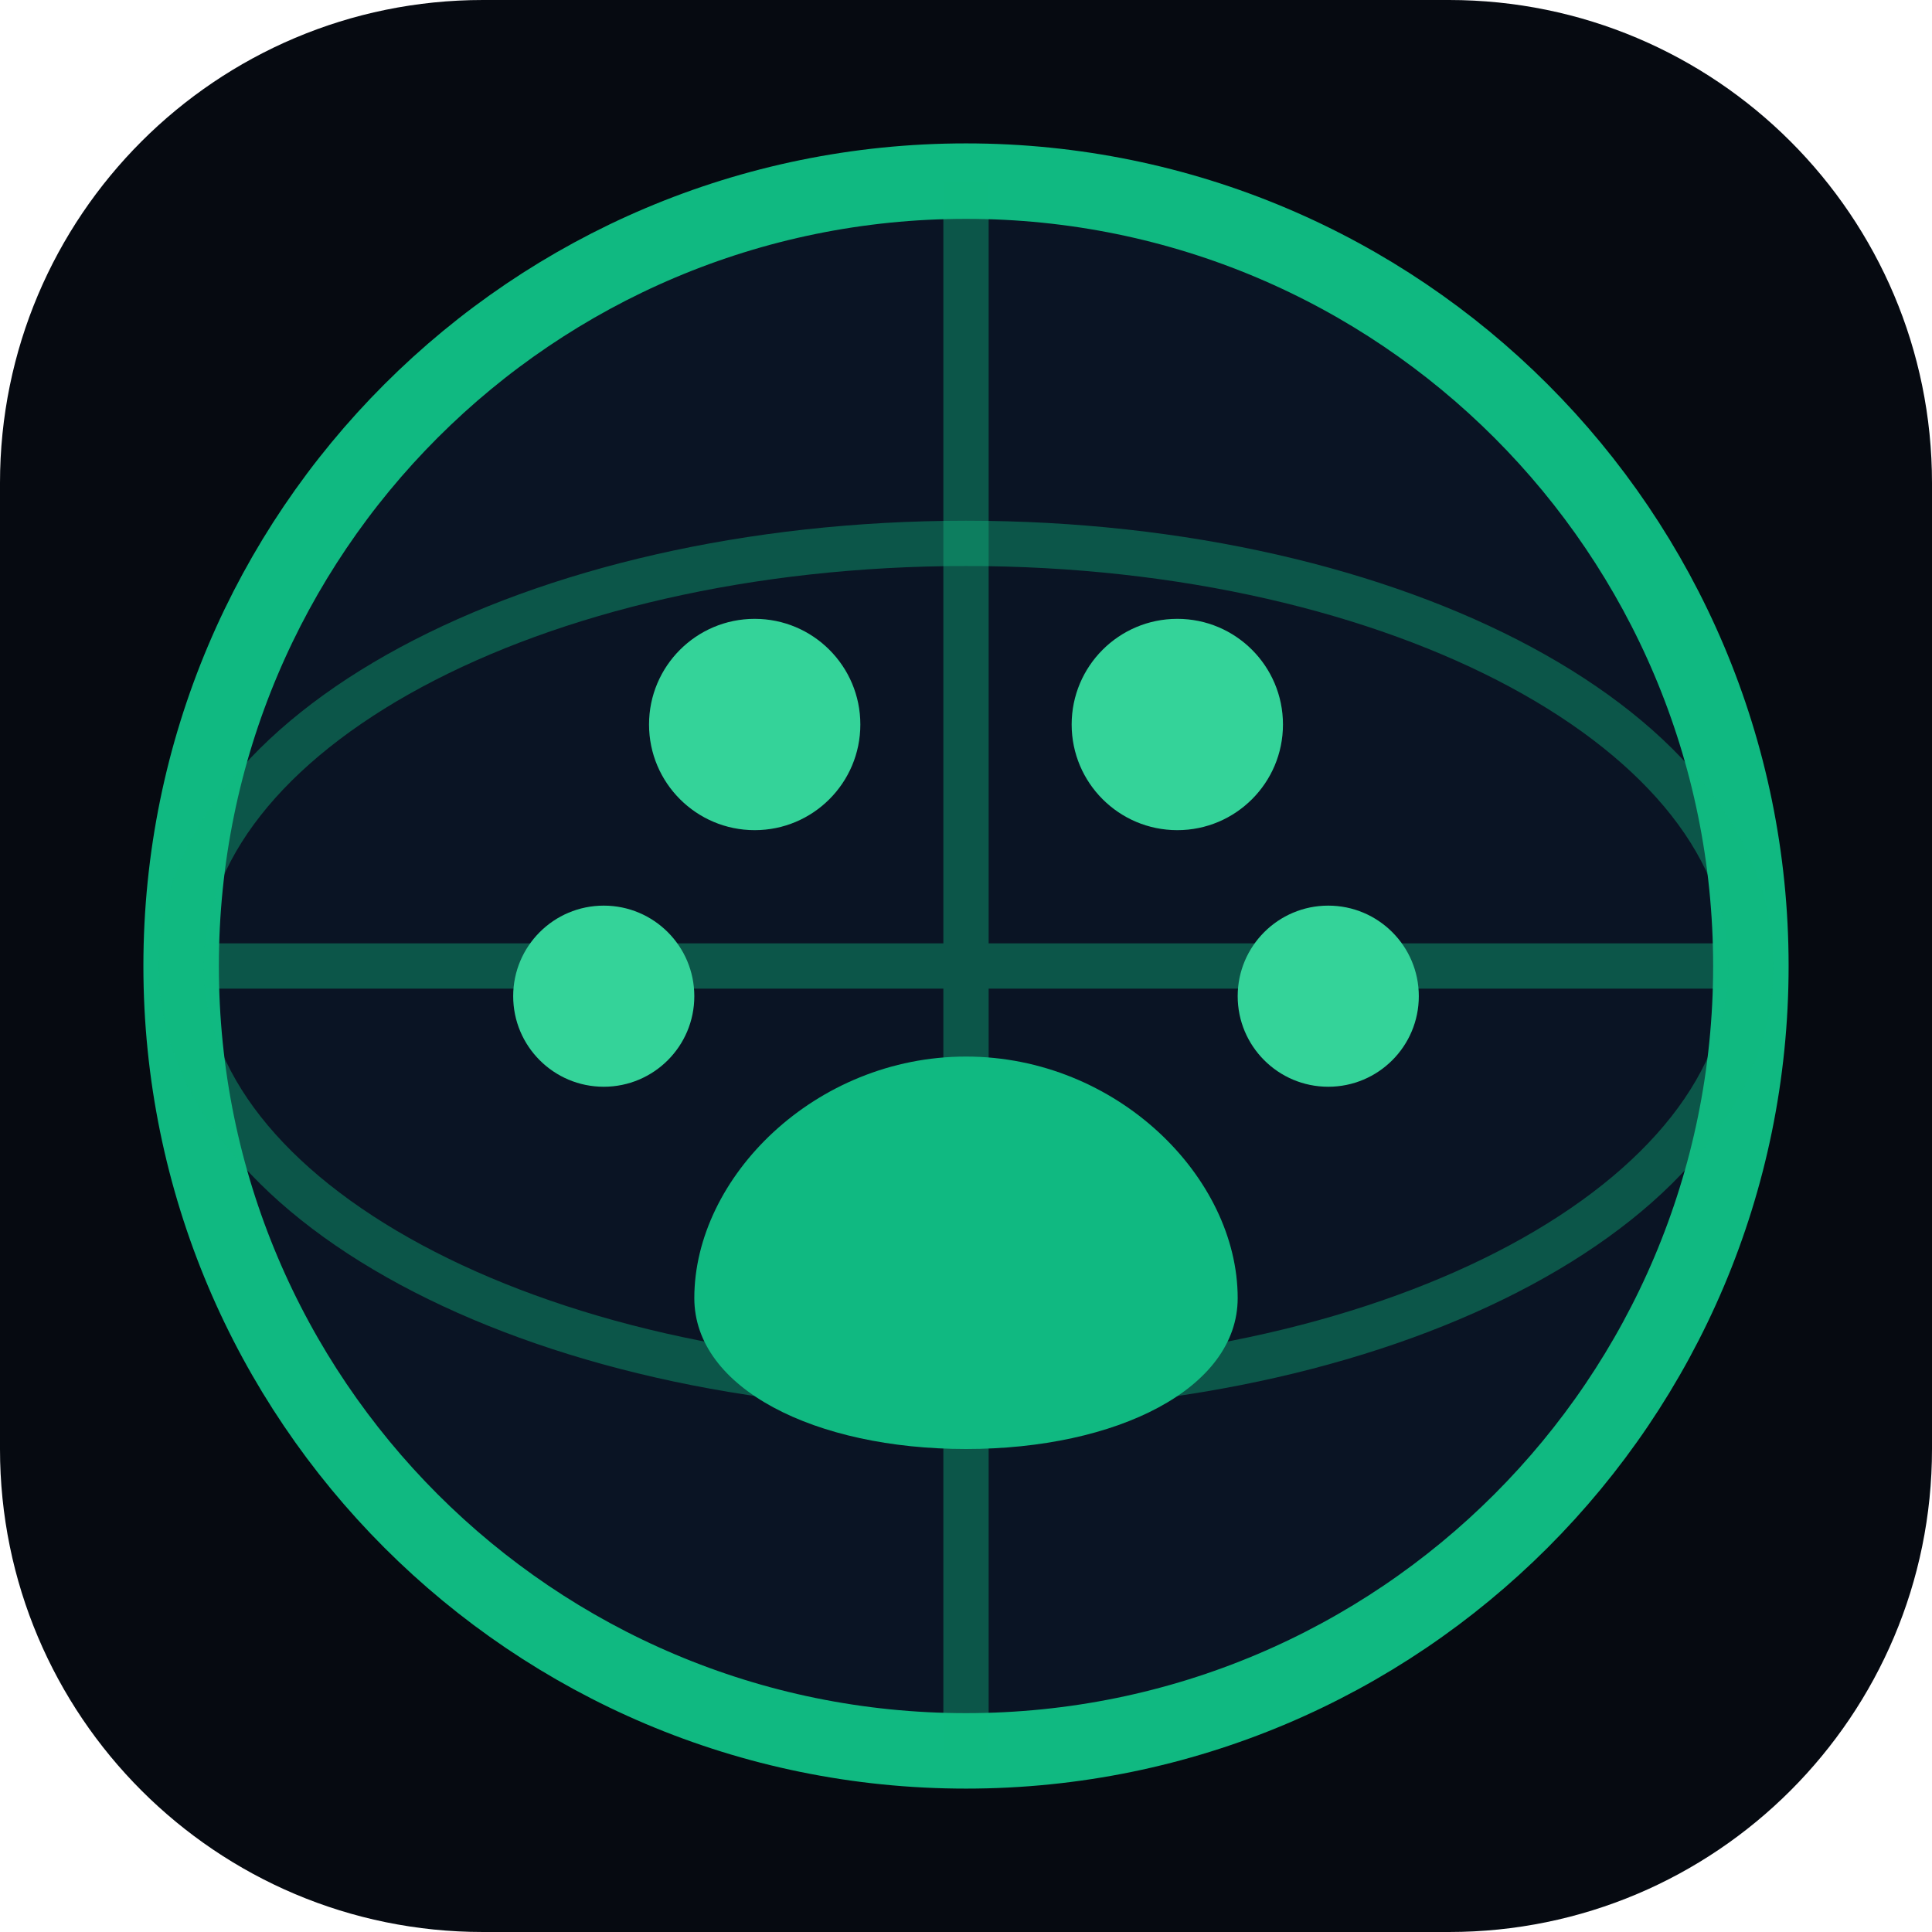
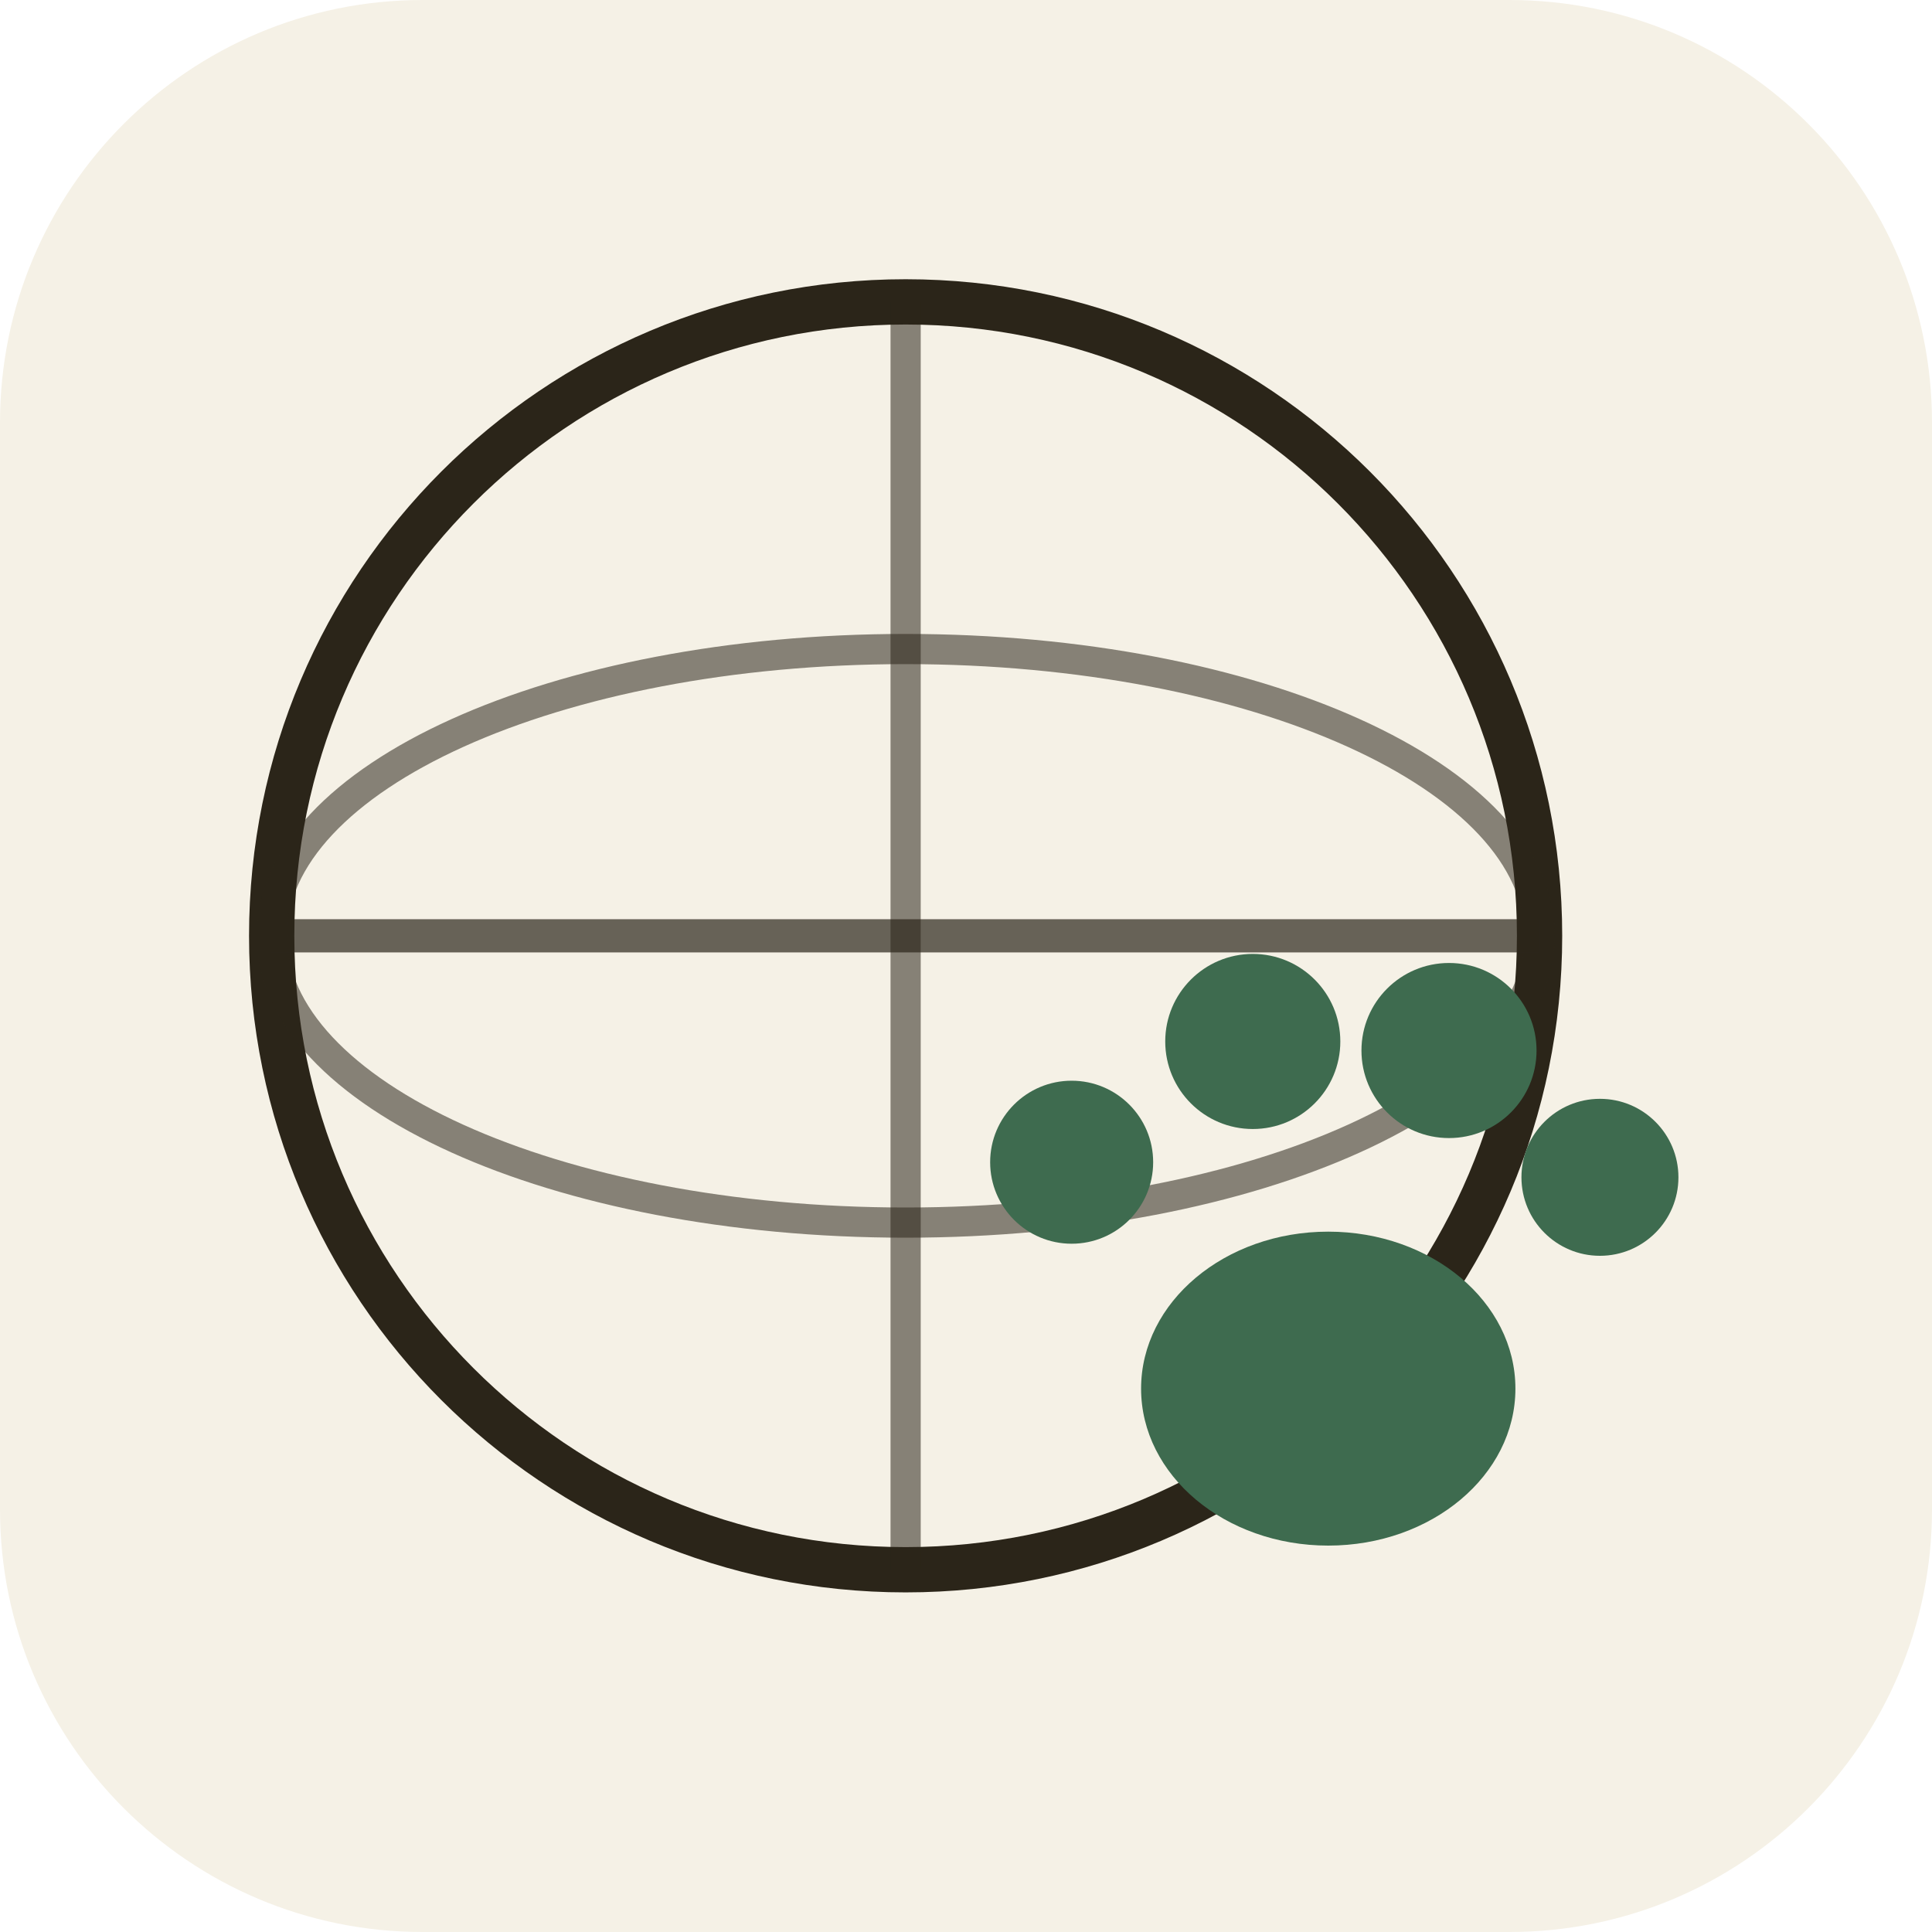
<svg xmlns="http://www.w3.org/2000/svg" viewBox="0 0 64 64">
-   <rect width="64" height="64" rx="16" fill="#060A11" />
-   <circle cx="32" cy="32" r="26" fill="#0A1424" stroke="#10B981" stroke-width="2.5" />
-   <ellipse cx="32" cy="32" rx="26" ry="14" fill="none" stroke="rgba(16, 185, 129, 0.4)" stroke-width="1.5" />
-   <path d="M32 6v52M6 32h52" stroke="rgba(16, 185, 129, 0.4)" stroke-width="1.5" />
-   <circle cx="25" cy="24" r="3.5" fill="#34D399" />
-   <circle cx="39" cy="24" r="3.5" fill="#34D399" />
-   <circle cx="20" cy="33" r="3" fill="#34D399" />
-   <circle cx="44" cy="33" r="3" fill="#34D399" />
-   <path d="M32 35c-5 0-9 4-9 8 0 3 4 5 9 5s9-2 9-5c0-4-4-8-9-8z" fill="#10B981" />
+   <rect width="64" height="64" rx="14" fill="#F5F1E6" />
+   <circle cx="30" cy="31" r="21" fill="none" stroke="#2B2519" stroke-width="1.5" />
+   <ellipse cx="30" cy="31" rx="21" ry="9.5" fill="none" stroke="#2B2519" stroke-width="1" opacity="0.55" />
+   <path d="M30 10v42" stroke="#2B2519" stroke-width="1" opacity="0.55" />
+   <path d="M9 31h42" stroke="#2B2519" stroke-width="1.1" opacity="0.7" />
+   <g fill="#3E6B4F">
+     <ellipse cx="44" cy="46" rx="6.2" ry="5.2" />
+     <circle cx="35.5" cy="38.5" r="2.7" />
+     <circle cx="41.5" cy="34.5" r="2.9" />
+     <circle cx="48" cy="34.8" r="2.9" />
+     <circle cx="53" cy="39" r="2.6" />
+   </g>
</svg>
